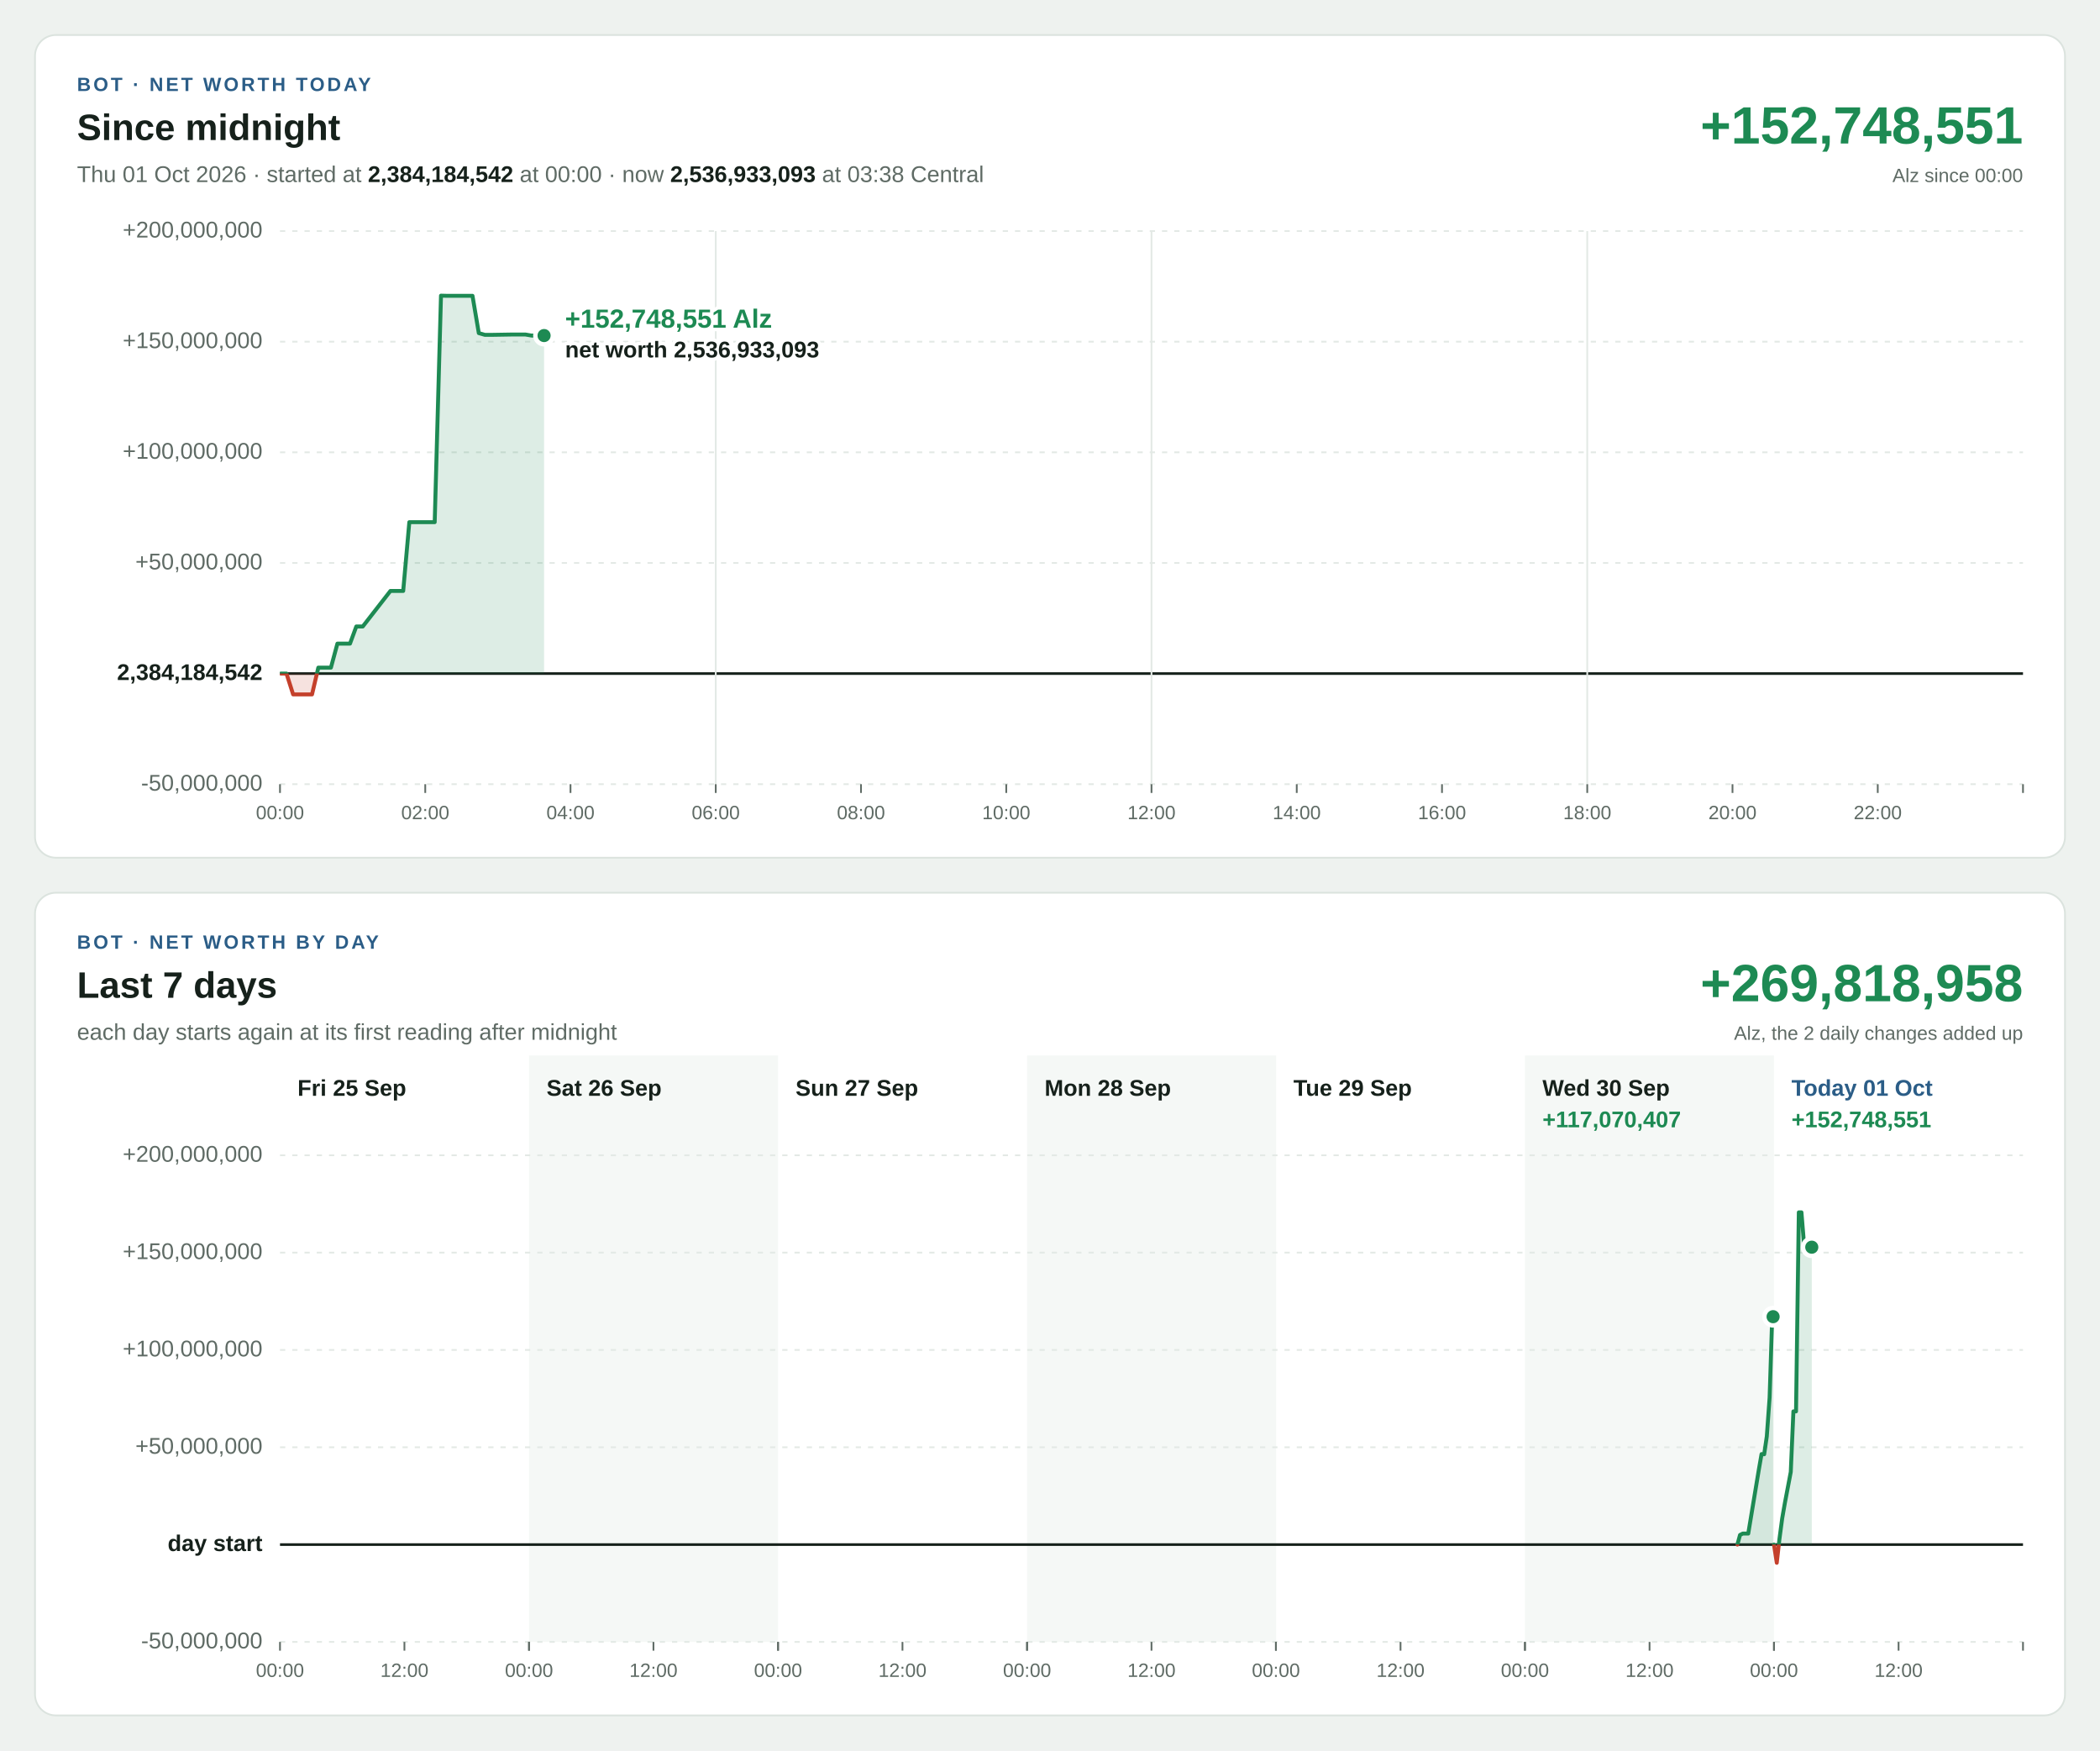
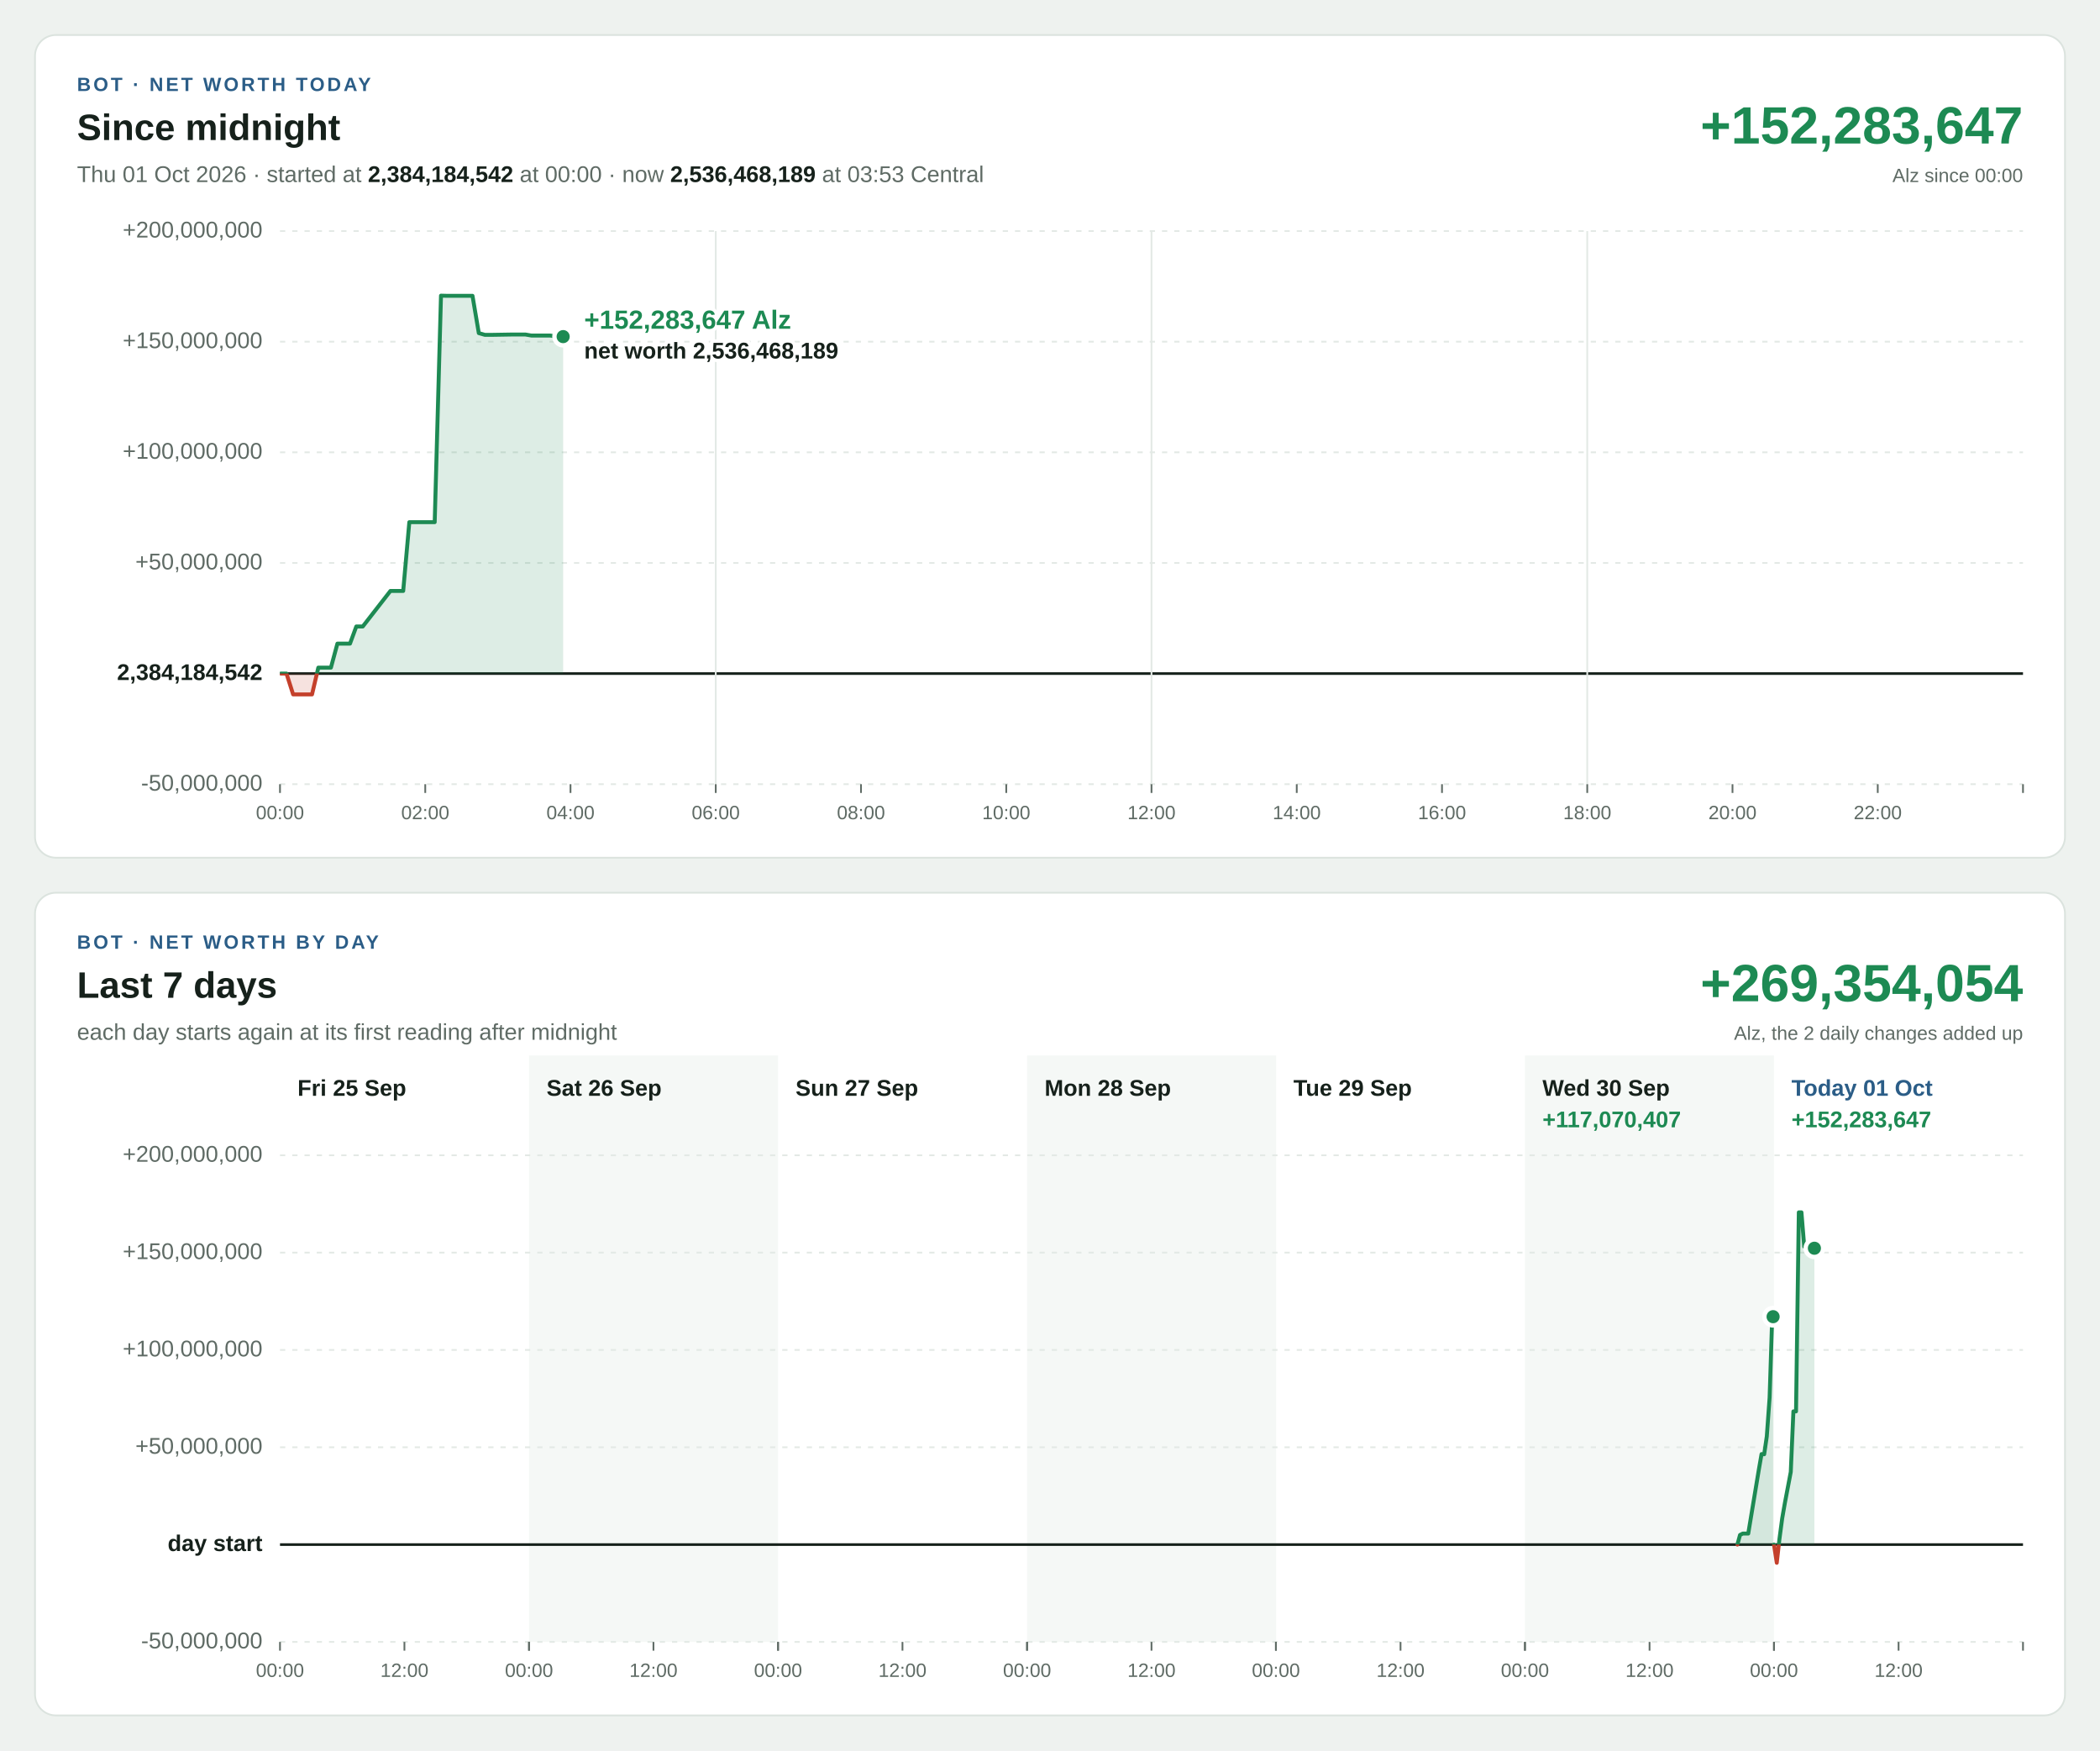
<svg xmlns="http://www.w3.org/2000/svg" width="1200" height="1000" viewBox="0 0 1200 1000" font-family="Segoe UI, Helvetica Neue, Arial, sans-serif" font-size="13" style="font-variant-numeric: tabular-nums">
  <rect width="1200" height="1000" fill="#eef2ef" />
  <g transform="translate(20,20)">
    <rect width="1160" height="470" rx="12" fill="#ffffff" stroke="#dbe3de" />
    <text x="24" y="32" font-size="11" font-weight="700" letter-spacing="1.4" fill="#2b5d87">BOT · NET WORTH TODAY</text>
    <text x="24" y="60" font-size="21" font-weight="700" fill="#16211b">Since midnight</text>
-     <text x="24" y="84" fill="#5f6b65">Thu 01 Oct 2026 · started at <tspan font-weight="700" fill="#16211b">2,384,184,542</tspan> at 00:00 · now <tspan font-weight="700" fill="#16211b">2,536,933,093</tspan> at 03:38 Central</text>
-     <text x="1136" y="62" font-size="30" font-weight="700" text-anchor="end" fill="#1d8a53">+152,748,551</text>
+     <text x="24" y="84" fill="#5f6b65">Thu 01 Oct 2026 · started at <tspan font-weight="700" fill="#16211b">2,384,184,542</tspan> at 00:00 · now <tspan font-weight="700" fill="#16211b">2,536,468,189</tspan> at 03:53 Central</text>
+     <text x="1136" y="62" font-size="30" font-weight="700" text-anchor="end" fill="#1d8a53">+152,283,647</text>
    <text x="1136" y="84" font-size="11" text-anchor="end" fill="#5f6b65">Alz since 00:00</text>
    <line x1="140" x2="1136" y1="428.0" y2="428.0" stroke="#e3e9e5" stroke-width="1" stroke-dasharray="3 4" />
    <text x="130" y="428.0" text-anchor="end" dominant-baseline="middle" font-weight="400" fill="#5f6b65">-50,000,000</text>
    <line x1="140" x2="1136" y1="364.8" y2="364.8" stroke="#16211b" stroke-width="1.5" />
    <text x="130" y="364.8" text-anchor="end" dominant-baseline="middle" font-weight="700" fill="#16211b">2,384,184,542</text>
    <line x1="140" x2="1136" y1="301.6" y2="301.6" stroke="#e3e9e5" stroke-width="1" stroke-dasharray="3 4" />
    <text x="130" y="301.6" text-anchor="end" dominant-baseline="middle" font-weight="400" fill="#5f6b65">+50,000,000</text>
    <line x1="140" x2="1136" y1="238.4" y2="238.4" stroke="#e3e9e5" stroke-width="1" stroke-dasharray="3 4" />
    <text x="130" y="238.4" text-anchor="end" dominant-baseline="middle" font-weight="400" fill="#5f6b65">+100,000,000</text>
    <line x1="140" x2="1136" y1="175.2" y2="175.2" stroke="#e3e9e5" stroke-width="1" stroke-dasharray="3 4" />
    <text x="130" y="175.2" text-anchor="end" dominant-baseline="middle" font-weight="400" fill="#5f6b65">+150,000,000</text>
    <line x1="140" x2="1136" y1="112.0" y2="112.0" stroke="#e3e9e5" stroke-width="1" stroke-dasharray="3 4" />
    <text x="130" y="112.0" text-anchor="end" dominant-baseline="middle" font-weight="400" fill="#5f6b65">+200,000,000</text>
    <line x1="140.0" x2="140.0" y1="428" y2="433" stroke="#5f6b65" stroke-width="1" />
    <text x="140.0" y="448" font-size="11" text-anchor="middle" fill="#5f6b65">00:00</text>
    <line x1="223.0" x2="223.0" y1="428" y2="433" stroke="#5f6b65" stroke-width="1" />
    <text x="223.0" y="448" font-size="11" text-anchor="middle" fill="#5f6b65">02:00</text>
    <line x1="306.0" x2="306.0" y1="428" y2="433" stroke="#5f6b65" stroke-width="1" />
    <text x="306.0" y="448" font-size="11" text-anchor="middle" fill="#5f6b65">04:00</text>
    <line x1="389.0" x2="389.0" y1="112" y2="428" stroke="#e3e9e5" stroke-width="1" />
    <line x1="389.0" x2="389.0" y1="428" y2="433" stroke="#5f6b65" stroke-width="1" />
    <text x="389.0" y="448" font-size="11" text-anchor="middle" fill="#5f6b65">06:00</text>
    <line x1="472.0" x2="472.0" y1="428" y2="433" stroke="#5f6b65" stroke-width="1" />
    <text x="472.0" y="448" font-size="11" text-anchor="middle" fill="#5f6b65">08:00</text>
    <line x1="555.0" x2="555.0" y1="428" y2="433" stroke="#5f6b65" stroke-width="1" />
    <text x="555.0" y="448" font-size="11" text-anchor="middle" fill="#5f6b65">10:00</text>
    <line x1="638.0" x2="638.0" y1="112" y2="428" stroke="#e3e9e5" stroke-width="1" />
    <line x1="638.0" x2="638.0" y1="428" y2="433" stroke="#5f6b65" stroke-width="1" />
    <text x="638.0" y="448" font-size="11" text-anchor="middle" fill="#5f6b65">12:00</text>
    <line x1="721.0" x2="721.0" y1="428" y2="433" stroke="#5f6b65" stroke-width="1" />
    <text x="721.0" y="448" font-size="11" text-anchor="middle" fill="#5f6b65">14:00</text>
    <line x1="804.0" x2="804.0" y1="428" y2="433" stroke="#5f6b65" stroke-width="1" />
    <text x="804.0" y="448" font-size="11" text-anchor="middle" fill="#5f6b65">16:00</text>
    <line x1="887.0" x2="887.0" y1="112" y2="428" stroke="#e3e9e5" stroke-width="1" />
    <line x1="887.0" x2="887.0" y1="428" y2="433" stroke="#5f6b65" stroke-width="1" />
    <text x="887.0" y="448" font-size="11" text-anchor="middle" fill="#5f6b65">18:00</text>
    <line x1="970.0" x2="970.0" y1="428" y2="433" stroke="#5f6b65" stroke-width="1" />
    <text x="970.0" y="448" font-size="11" text-anchor="middle" fill="#5f6b65">20:00</text>
    <line x1="1053.0" x2="1053.0" y1="428" y2="433" stroke="#5f6b65" stroke-width="1" />
    <text x="1053.0" y="448" font-size="11" text-anchor="middle" fill="#5f6b65">22:00</text>
    <line x1="1136.0" x2="1136.0" y1="428" y2="433" stroke="#5f6b65" stroke-width="1" />
    <defs>
-       <path id="shape-today" d="M140.1 364.8L140.1 364.8L143.7 364.8L147.5 376.7L151.1 376.7L154.8 376.7L158.3 376.7L161.9 361.4L165.6 361.4L169.1 361.4L172.8 347.7L176.5 347.7L180.0 347.7L183.6 337.9L187.3 337.9L203.1 317.6L206.8 317.6L210.4 317.6L213.9 278.3L217.6 278.3L221.2 278.3L224.8 278.3L228.4 278.3L232.0 148.9L235.5 149.0L239.2 149.0L242.8 149.0L246.3 149.0L250.0 149.0L253.6 170.3L257.1 171.3L260.8 171.3L272.9 171.1L276.6 171.1L280.2 171.1L283.7 171.7L287.3 171.7L290.9 171.7L290.9 364.8Z" />
-       <path id="line-today" d="M140.1 364.8L143.7 364.8L147.5 376.7L151.1 376.7L154.8 376.7L158.3 376.7L161.9 361.4L165.6 361.4L169.1 361.4L172.8 347.7L176.5 347.7L180.0 347.7L183.6 337.9L187.3 337.9L203.1 317.6L206.8 317.6L210.4 317.6L213.9 278.3L217.6 278.3L221.2 278.3L224.8 278.3L228.4 278.3L232.0 148.9L235.5 149.0L239.2 149.0L242.8 149.0L246.3 149.0L250.0 149.0L253.6 170.3L257.1 171.3L260.8 171.3L272.9 171.1L276.6 171.1L280.2 171.1L283.7 171.7L287.3 171.7L290.9 171.7" />
+       <path id="shape-today" d="M140.1 364.8L140.1 364.8L143.7 364.8L147.5 376.7L151.1 376.7L154.8 376.7L158.3 376.7L161.9 361.4L165.6 361.4L169.1 361.4L172.8 347.7L176.5 347.7L180.0 347.7L183.6 337.9L187.3 337.9L203.1 317.6L206.8 317.6L210.4 317.6L213.9 278.3L217.6 278.3L221.2 278.3L224.8 278.3L228.4 278.3L232.0 148.9L235.5 149.0L239.2 149.0L242.8 149.0L246.3 149.0L250.0 149.0L253.6 170.3L257.1 171.3L260.8 171.3L272.9 171.1L276.6 171.1L280.2 171.1L283.7 171.7L287.3 171.7L290.9 171.7L294.5 171.7L298.1 172.3L301.8 172.3L301.8 364.8Z" />
+       <path id="line-today" d="M140.1 364.8L143.7 364.8L147.5 376.7L151.1 376.7L154.8 376.7L158.3 376.7L161.9 361.4L165.6 361.4L169.1 361.4L172.8 347.7L176.5 347.7L180.0 347.7L183.6 337.9L187.3 337.9L203.1 317.6L206.8 317.6L210.4 317.6L213.9 278.3L217.6 278.3L221.2 278.3L224.8 278.3L228.4 278.3L232.0 148.9L235.5 149.0L239.2 149.0L242.8 149.0L246.3 149.0L250.0 149.0L253.6 170.3L257.1 171.3L260.8 171.3L272.9 171.1L276.6 171.1L280.2 171.1L283.7 171.7L287.3 171.7L290.9 171.7L294.5 171.7L298.1 172.3L301.8 172.3" />
      <clipPath id="up-today">
        <rect x="140" y="112" width="996" height="252.8" />
      </clipPath>
      <clipPath id="down-today">
        <rect x="140" y="364.8" width="996" height="63.2" />
      </clipPath>
    </defs>
    <use href="#shape-today" fill="#1d8a53" fill-opacity="0.15" clip-path="url(#up-today)" />
    <use href="#line-today" fill="none" stroke="#1d8a53" stroke-width="2.25" stroke-linejoin="round" stroke-linecap="round" clip-path="url(#up-today)" />
    <use href="#shape-today" fill="#c4402b" fill-opacity="0.15" clip-path="url(#down-today)" />
    <use href="#line-today" fill="none" stroke="#c4402b" stroke-width="2.25" stroke-linejoin="round" stroke-linecap="round" clip-path="url(#down-today)" />
-     <circle cx="290.9" cy="171.7" r="5" fill="#1d8a53" stroke="#ffffff" stroke-width="2.5" />
-     <text x="302.9" y="167.2" text-anchor="start" font-size="15" font-weight="700" fill="#1d8a53" stroke="#ffffff" stroke-width="4" stroke-linejoin="round" paint-order="stroke">+152,748,551 Alz</text>
-     <text x="302.9" y="184.2" text-anchor="start" font-size="13" font-weight="600" fill="#16211b" stroke="#ffffff" stroke-width="4" stroke-linejoin="round" paint-order="stroke">net worth 2,536,933,093</text>
+     <circle cx="301.8" cy="172.3" r="5" fill="#1d8a53" stroke="#ffffff" stroke-width="2.5" />
+     <text x="313.8" y="167.8" text-anchor="start" font-size="15" font-weight="700" fill="#1d8a53" stroke="#ffffff" stroke-width="4" stroke-linejoin="round" paint-order="stroke">+152,283,647 Alz</text>
+     <text x="313.8" y="184.8" text-anchor="start" font-size="13" font-weight="600" fill="#16211b" stroke="#ffffff" stroke-width="4" stroke-linejoin="round" paint-order="stroke">net worth 2,536,468,189</text>
  </g>
  <g transform="translate(20,510)">
    <rect width="1160" height="470" rx="12" fill="#ffffff" stroke="#dbe3de" />
    <text x="24" y="32" font-size="11" font-weight="700" letter-spacing="1.4" fill="#2b5d87">BOT · NET WORTH BY DAY</text>
    <text x="24" y="60" font-size="21" font-weight="700" fill="#16211b">Last 7 days</text>
    <text x="24" y="84" fill="#5f6b65">each day starts again at its first reading after midnight</text>
-     <text x="1136" y="62" font-size="30" font-weight="700" text-anchor="end" fill="#1d8a53">+269,818,958</text>
+     <text x="1136" y="62" font-size="30" font-weight="700" text-anchor="end" fill="#1d8a53">+269,354,054</text>
    <text x="1136" y="84" font-size="11" text-anchor="end" fill="#5f6b65">Alz, the 2 daily changes added up</text>
    <rect x="282.3" y="93" width="142.3" height="335" fill="#f5f8f6" />
    <rect x="566.9" y="93" width="142.3" height="335" fill="#f5f8f6" />
    <rect x="851.4" y="93" width="142.3" height="335" fill="#f5f8f6" />
    <line x1="140" x2="1136" y1="428.0" y2="428.0" stroke="#e3e9e5" stroke-width="1" stroke-dasharray="3 4" />
    <text x="130" y="428.0" text-anchor="end" dominant-baseline="middle" font-weight="400" fill="#5f6b65">-50,000,000</text>
    <line x1="140" x2="1136" y1="372.4" y2="372.4" stroke="#16211b" stroke-width="1.5" />
    <text x="130" y="372.4" text-anchor="end" dominant-baseline="middle" font-weight="700" fill="#16211b">day start</text>
    <line x1="140" x2="1136" y1="316.8" y2="316.8" stroke="#e3e9e5" stroke-width="1" stroke-dasharray="3 4" />
    <text x="130" y="316.8" text-anchor="end" dominant-baseline="middle" font-weight="400" fill="#5f6b65">+50,000,000</text>
    <line x1="140" x2="1136" y1="261.2" y2="261.2" stroke="#e3e9e5" stroke-width="1" stroke-dasharray="3 4" />
    <text x="130" y="261.2" text-anchor="end" dominant-baseline="middle" font-weight="400" fill="#5f6b65">+100,000,000</text>
    <line x1="140" x2="1136" y1="205.6" y2="205.6" stroke="#e3e9e5" stroke-width="1" stroke-dasharray="3 4" />
    <text x="130" y="205.6" text-anchor="end" dominant-baseline="middle" font-weight="400" fill="#5f6b65">+150,000,000</text>
    <line x1="140" x2="1136" y1="150.0" y2="150.0" stroke="#e3e9e5" stroke-width="1" stroke-dasharray="3 4" />
    <text x="130" y="150.0" text-anchor="end" dominant-baseline="middle" font-weight="400" fill="#5f6b65">+200,000,000</text>
    <text x="150.0" y="116" font-weight="700" fill="#16211b">Fri 25 Sep</text>
    <line x1="140.0" x2="140.0" y1="428" y2="433" stroke="#5f6b65" stroke-width="1" />
    <text x="140.0" y="448" font-size="11" text-anchor="middle" fill="#5f6b65">00:00</text>
    <line x1="211.1" x2="211.1" y1="428" y2="433" stroke="#5f6b65" stroke-width="1" />
    <text x="211.1" y="448" font-size="11" text-anchor="middle" fill="#5f6b65">12:00</text>
    <line x1="282.3" x2="282.3" y1="428" y2="433" stroke="#5f6b65" stroke-width="1" />
    <text x="292.3" y="116" font-weight="700" fill="#16211b">Sat 26 Sep</text>
    <line x1="282.3" x2="282.3" y1="428" y2="433" stroke="#5f6b65" stroke-width="1" />
    <text x="282.3" y="448" font-size="11" text-anchor="middle" fill="#5f6b65">00:00</text>
    <line x1="353.4" x2="353.4" y1="428" y2="433" stroke="#5f6b65" stroke-width="1" />
    <text x="353.4" y="448" font-size="11" text-anchor="middle" fill="#5f6b65">12:00</text>
    <line x1="424.6" x2="424.6" y1="428" y2="433" stroke="#5f6b65" stroke-width="1" />
    <text x="434.6" y="116" font-weight="700" fill="#16211b">Sun 27 Sep</text>
    <line x1="424.6" x2="424.6" y1="428" y2="433" stroke="#5f6b65" stroke-width="1" />
    <text x="424.6" y="448" font-size="11" text-anchor="middle" fill="#5f6b65">00:00</text>
    <line x1="495.7" x2="495.7" y1="428" y2="433" stroke="#5f6b65" stroke-width="1" />
    <text x="495.7" y="448" font-size="11" text-anchor="middle" fill="#5f6b65">12:00</text>
    <line x1="566.9" x2="566.9" y1="428" y2="433" stroke="#5f6b65" stroke-width="1" />
    <text x="576.9" y="116" font-weight="700" fill="#16211b">Mon 28 Sep</text>
    <line x1="566.9" x2="566.9" y1="428" y2="433" stroke="#5f6b65" stroke-width="1" />
    <text x="566.9" y="448" font-size="11" text-anchor="middle" fill="#5f6b65">00:00</text>
    <line x1="638.0" x2="638.0" y1="428" y2="433" stroke="#5f6b65" stroke-width="1" />
    <text x="638.0" y="448" font-size="11" text-anchor="middle" fill="#5f6b65">12:00</text>
    <line x1="709.1" x2="709.1" y1="428" y2="433" stroke="#5f6b65" stroke-width="1" />
    <text x="719.1" y="116" font-weight="700" fill="#16211b">Tue 29 Sep</text>
    <line x1="709.1" x2="709.1" y1="428" y2="433" stroke="#5f6b65" stroke-width="1" />
    <text x="709.1" y="448" font-size="11" text-anchor="middle" fill="#5f6b65">00:00</text>
    <line x1="780.3" x2="780.3" y1="428" y2="433" stroke="#5f6b65" stroke-width="1" />
    <text x="780.3" y="448" font-size="11" text-anchor="middle" fill="#5f6b65">12:00</text>
    <line x1="851.4" x2="851.4" y1="428" y2="433" stroke="#5f6b65" stroke-width="1" />
    <text x="861.4" y="116" font-weight="700" fill="#16211b">Wed 30 Sep</text>
    <line x1="851.4" x2="851.4" y1="428" y2="433" stroke="#5f6b65" stroke-width="1" />
    <text x="851.4" y="448" font-size="11" text-anchor="middle" fill="#5f6b65">00:00</text>
    <line x1="922.6" x2="922.6" y1="428" y2="433" stroke="#5f6b65" stroke-width="1" />
    <text x="922.6" y="448" font-size="11" text-anchor="middle" fill="#5f6b65">12:00</text>
    <line x1="993.7" x2="993.7" y1="428" y2="433" stroke="#5f6b65" stroke-width="1" />
    <text x="861.4" y="134" font-weight="700" fill="#1d8a53">+117,070,407</text>
    <defs>
      <path id="shape-day5" d="M972.8 372.4L972.8 372.4L974.3 366.9L975.9 366.1L977.4 366.1L979.0 366.1L985.1 329.3L986.6 320.7L988.1 320.8L989.6 310.6L991.2 288.5L992.7 242.2L993.2 242.2L993.2 372.4Z" />
      <path id="line-day5" d="M972.8 372.4L974.3 366.9L975.9 366.1L977.4 366.1L979.0 366.1L985.1 329.3L986.6 320.7L988.1 320.8L989.6 310.6L991.2 288.5L992.7 242.2L993.2 242.2" />
      <clipPath id="up-day5">
        <rect x="140" y="150" width="996" height="222.4" />
      </clipPath>
      <clipPath id="down-day5">
        <rect x="140" y="372.4" width="996" height="55.6" />
      </clipPath>
    </defs>
    <use href="#shape-day5" fill="#1d8a53" fill-opacity="0.15" clip-path="url(#up-day5)" />
    <use href="#line-day5" fill="none" stroke="#1d8a53" stroke-width="2.25" stroke-linejoin="round" stroke-linecap="round" clip-path="url(#up-day5)" />
    <use href="#shape-day5" fill="#c4402b" fill-opacity="0.15" clip-path="url(#down-day5)" />
    <use href="#line-day5" fill="none" stroke="#c4402b" stroke-width="2.25" stroke-linejoin="round" stroke-linecap="round" clip-path="url(#down-day5)" />
    <circle cx="993.2" cy="242.2" r="5" fill="#1d8a53" stroke="#ffffff" stroke-width="2.5" />
    <text x="1003.7" y="116" font-weight="700" fill="#2b5d87">Today 01 Oct</text>
    <line x1="993.7" x2="993.7" y1="428" y2="433" stroke="#5f6b65" stroke-width="1" />
    <text x="993.7" y="448" font-size="11" text-anchor="middle" fill="#5f6b65">00:00</text>
    <line x1="1064.9" x2="1064.9" y1="428" y2="433" stroke="#5f6b65" stroke-width="1" />
    <text x="1064.9" y="448" font-size="11" text-anchor="middle" fill="#5f6b65">12:00</text>
    <line x1="1136.0" x2="1136.0" y1="428" y2="433" stroke="#5f6b65" stroke-width="1" />
-     <text x="1003.7" y="134" font-weight="700" fill="#1d8a53">+152,748,551</text>
+     <text x="1003.7" y="134" font-weight="700" fill="#1d8a53">+152,283,647</text>
    <defs>
-       <path id="shape-day6" d="M993.7 372.4L993.7 372.4L995.3 382.8L996.8 369.4L998.4 357.4L999.9 348.8L1003.3 330.9L1004.8 296.3L1006.3 296.3L1007.9 182.6L1009.4 182.6L1011.0 202.2L1013.7 202.0L1015.3 202.5L1015.3 372.4Z" />
-       <path id="line-day6" d="M993.7 372.4L995.3 382.8L996.8 369.4L998.4 357.4L999.9 348.8L1003.3 330.9L1004.8 296.3L1006.3 296.3L1007.9 182.6L1009.4 182.6L1011.0 202.2L1013.7 202.0L1015.3 202.5" />
+       <path id="shape-day6" d="M993.7 372.4L993.7 372.4L995.3 382.8L996.8 369.4L998.4 357.4L999.9 348.8L1003.3 330.9L1004.8 296.3L1006.3 296.3L1007.9 182.6L1009.4 182.6L1011.0 202.2L1013.7 202.0L1015.3 202.5L1016.8 203.1L1016.8 372.4Z" />
+       <path id="line-day6" d="M993.7 372.4L995.3 382.8L996.8 369.4L998.4 357.4L999.9 348.8L1003.3 330.9L1004.8 296.3L1006.3 296.3L1007.9 182.6L1009.4 182.6L1011.0 202.2L1013.7 202.0L1015.3 202.5L1016.8 203.1" />
      <clipPath id="up-day6">
        <rect x="140" y="150" width="996" height="222.4" />
      </clipPath>
      <clipPath id="down-day6">
        <rect x="140" y="372.4" width="996" height="55.6" />
      </clipPath>
    </defs>
    <use href="#shape-day6" fill="#1d8a53" fill-opacity="0.15" clip-path="url(#up-day6)" />
    <use href="#line-day6" fill="none" stroke="#1d8a53" stroke-width="2.25" stroke-linejoin="round" stroke-linecap="round" clip-path="url(#up-day6)" />
    <use href="#shape-day6" fill="#c4402b" fill-opacity="0.15" clip-path="url(#down-day6)" />
    <use href="#line-day6" fill="none" stroke="#c4402b" stroke-width="2.25" stroke-linejoin="round" stroke-linecap="round" clip-path="url(#down-day6)" />
-     <circle cx="1015.3" cy="202.5" r="5" fill="#1d8a53" stroke="#ffffff" stroke-width="2.5" />
+     <circle cx="1016.8" cy="203.1" r="5" fill="#1d8a53" stroke="#ffffff" stroke-width="2.5" />
  </g>
</svg>
